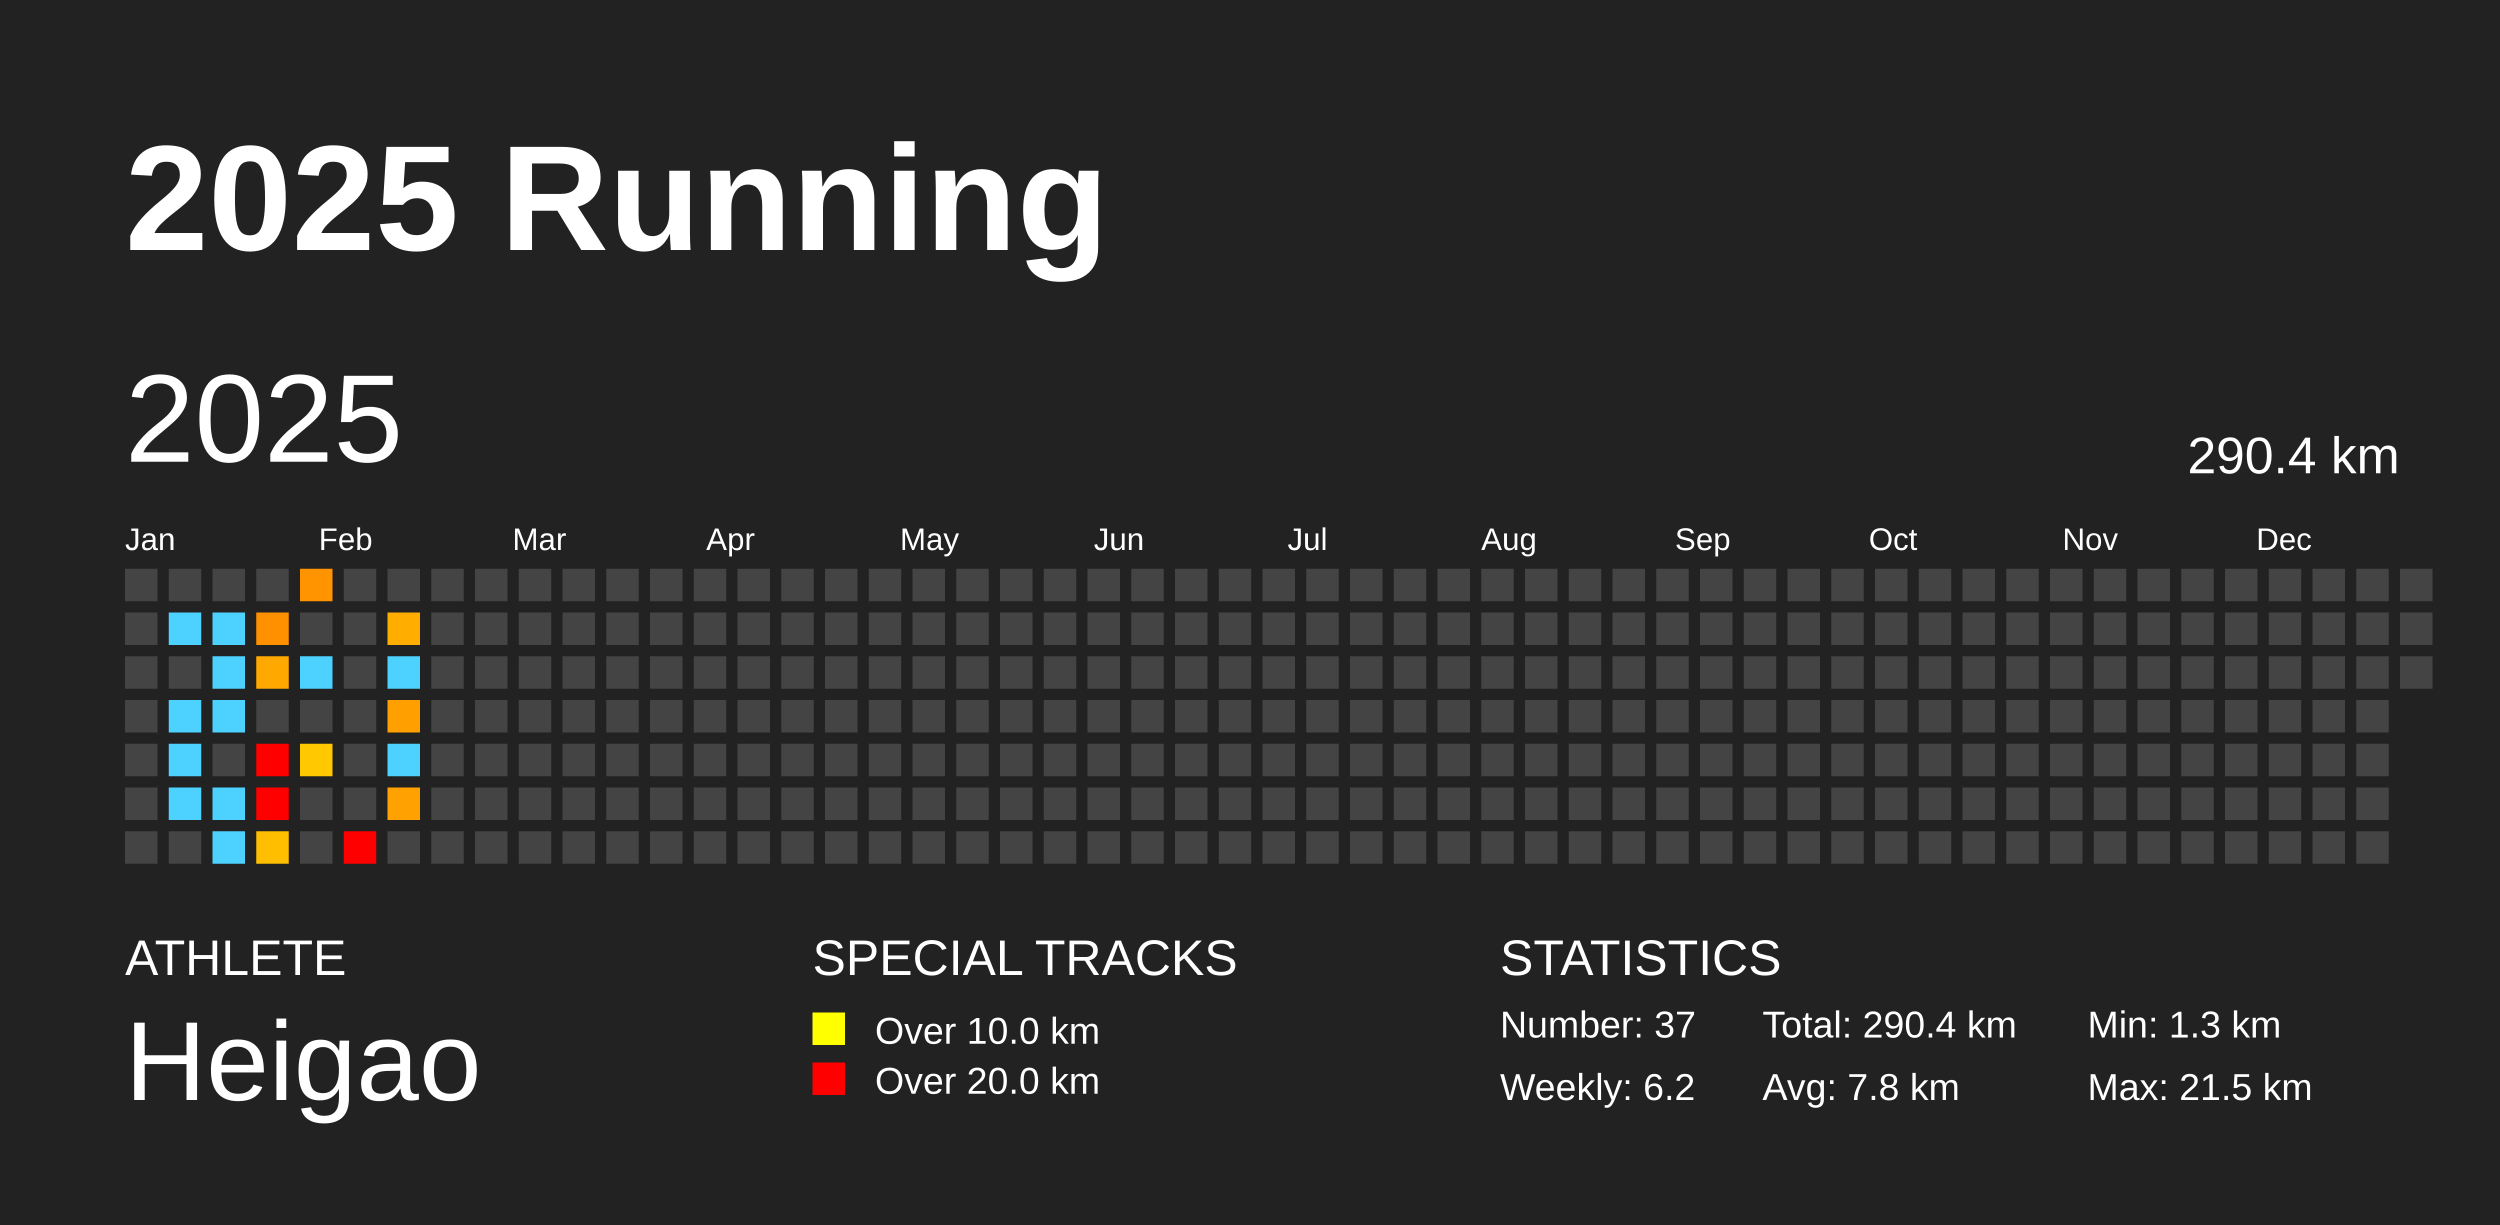
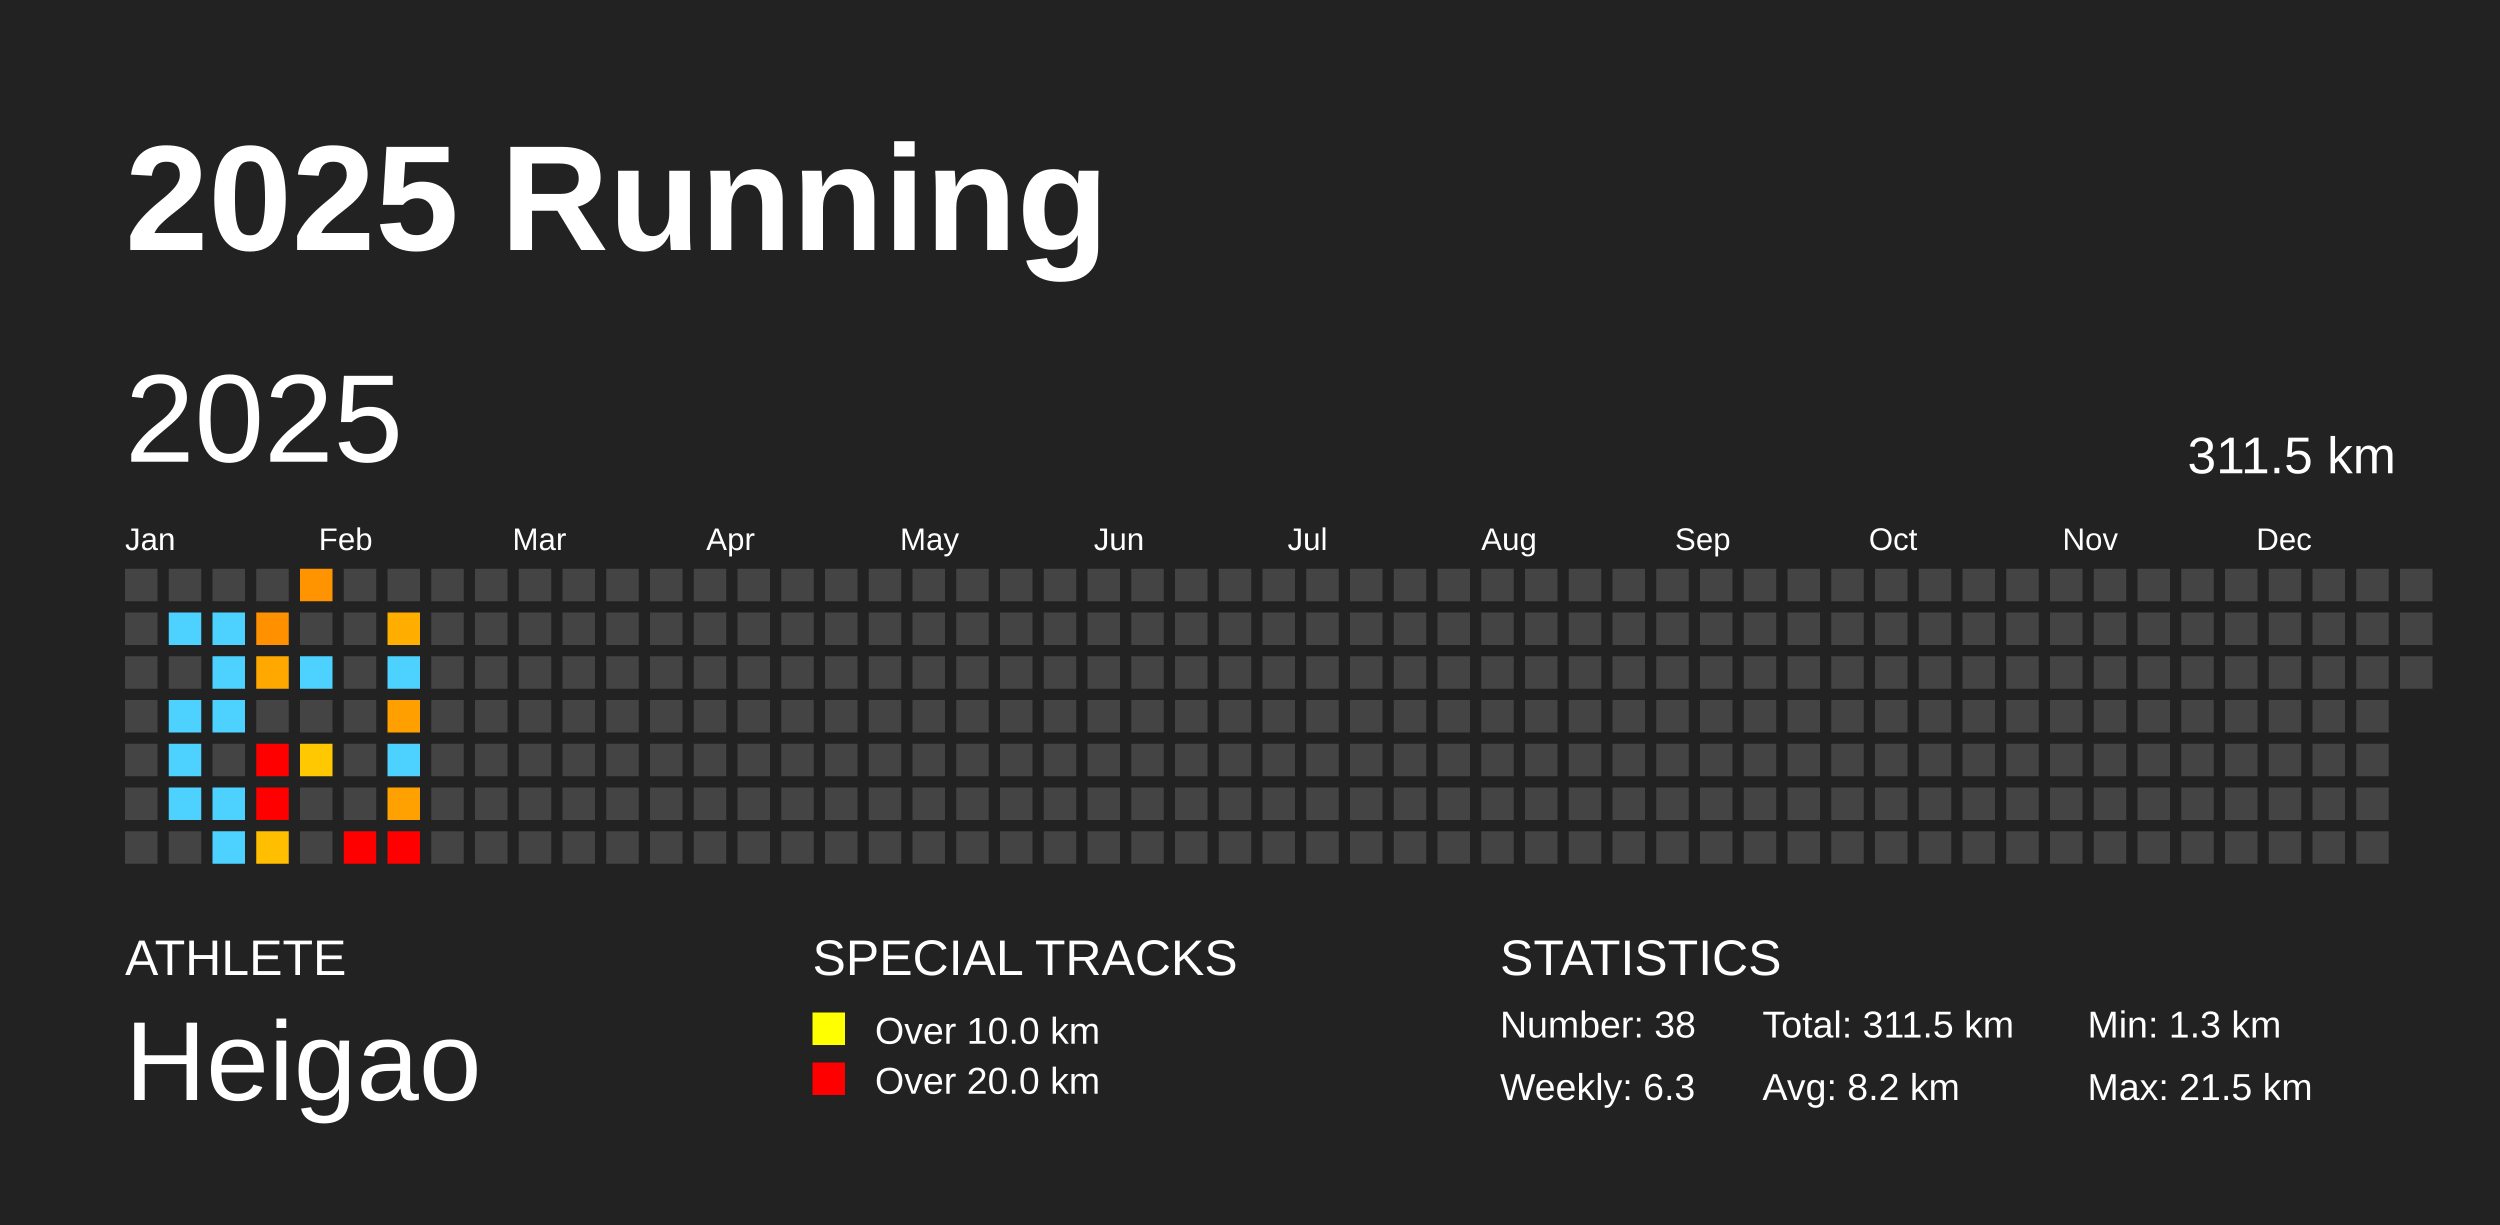
<svg xmlns="http://www.w3.org/2000/svg" baseProfile="full" height="98mm" version="1.1" viewBox="0,0,200,98" width="200mm">
  <defs />
  <rect fill="#222222" height="98" width="200" x="0" y="0" />
  <text fill="#FFFFFF" style="font-size:12px; font-family:Arial; font-weight:bold;" x="10" y="20">2025 Running</text>
  <text fill="#FFFFFF" style="font-size:4px; font-family:Arial" x="10" y="78">ATHLETE</text>
  <text fill="#FFFFFF" style="font-size:9px; font-family:Arial" x="10" y="88">Heigao</text>
  <text fill="#FFFFFF" style="font-size:4px; font-family:Arial" x="65" y="78">SPECIAL TRACKS</text>
  <rect fill="yellow" height="2.6" width="2.6" x="65" y="81" />
  <text fill="#FFFFFF" style="font-size:3px; font-family:Arial" x="70" y="83.5">Over 10.0 km</text>
  <rect fill="red" height="2.6" width="2.6" x="65" y="85" />
  <text fill="#FFFFFF" style="font-size:3px; font-family:Arial" x="70" y="87.5">Over 20.0 km</text>
  <text fill="#FFFFFF" style="font-size:4px; font-family:Arial" x="120" y="78">STATISTICS</text>
-   <text fill="#FFFFFF" style="font-size:3px; font-family:Arial" x="120" y="83">Number: 37</text>
-   <text fill="#FFFFFF" style="font-size:3px; font-family:Arial" x="120" y="88">Weekly: 6.2</text>
-   <text fill="#FFFFFF" style="font-size:3px; font-family:Arial" x="141" y="83">Total: 290.4 km</text>
-   <text fill="#FFFFFF" style="font-size:3px; font-family:Arial" x="141" y="88">Avg: 7.8 km</text>
+   <text fill="#FFFFFF" style="font-size:3px; font-family:Arial" x="120" y="83">Number: 38</text>
+   <text fill="#FFFFFF" style="font-size:3px; font-family:Arial" x="120" y="88">Weekly: 6.3</text>
+   <text fill="#FFFFFF" style="font-size:3px; font-family:Arial" x="141" y="83">Total: 311.5 km</text>
+   <text fill="#FFFFFF" style="font-size:3px; font-family:Arial" x="141" y="88">Avg: 8.2 km</text>
  <text fill="#FFFFFF" style="font-size:3px; font-family:Arial" x="167" y="83">Min: 1.3 km</text>
  <text fill="#FFFFFF" style="font-size:3px; font-family:Arial" x="167" y="88">Max: 21.5 km</text>
  <text dominant-baseline="hanging" fill="#FFFFFF" style="font-size:10.0px; font-family:Arial;" x="10" y="30">2025</text>
-   <text dominant-baseline="hanging" fill="#FFFFFF" style="font-size:4.125px; font-family:Arial;" x="175" y="35">290.4 km</text>
+   <text dominant-baseline="hanging" fill="#FFFFFF" style="font-size:4.125px; font-family:Arial;" x="175" y="35">311.5 km</text>
  <text fill="#FFFFFF" style="font-size:2.5px; font-family:Arial" x="10.0" y="44">Jan</text>
  <text fill="#FFFFFF" style="font-size:2.5px; font-family:Arial" x="25.5" y="44">Feb</text>
  <text fill="#FFFFFF" style="font-size:2.5px; font-family:Arial" x="41.0" y="44">Mar</text>
  <text fill="#FFFFFF" style="font-size:2.5px; font-family:Arial" x="56.5" y="44">Apr</text>
  <text fill="#FFFFFF" style="font-size:2.5px; font-family:Arial" x="72.0" y="44">May</text>
  <text fill="#FFFFFF" style="font-size:2.5px; font-family:Arial" x="87.5" y="44">Jun</text>
  <text fill="#FFFFFF" style="font-size:2.5px; font-family:Arial" x="103.0" y="44">Jul</text>
  <text fill="#FFFFFF" style="font-size:2.5px; font-family:Arial" x="118.5" y="44">Aug</text>
  <text fill="#FFFFFF" style="font-size:2.5px; font-family:Arial" x="134.0" y="44">Sep</text>
  <text fill="#FFFFFF" style="font-size:2.5px; font-family:Arial" x="149.5" y="44">Oct</text>
  <text fill="#FFFFFF" style="font-size:2.5px; font-family:Arial" x="165.0" y="44">Nov</text>
  <text fill="#FFFFFF" style="font-size:2.5px; font-family:Arial" x="180.5" y="44">Dec</text>
  <rect fill="#444444" height="2.6" width="2.6" x="10.0" y="45.5" />
  <rect fill="#444444" height="2.6" width="2.6" x="10.0" y="49.0" />
  <rect fill="#444444" height="2.6" width="2.6" x="10.0" y="52.5" />
  <rect fill="#444444" height="2.6" width="2.6" x="10.0" y="56.0" />
  <rect fill="#444444" height="2.6" width="2.6" x="10.0" y="59.5" />
  <rect fill="#444444" height="2.6" width="2.6" x="10.0" y="63.0" />
  <rect fill="#444444" height="2.6" width="2.6" x="10.0" y="66.5" />
  <rect fill="#444444" height="2.6" width="2.6" x="13.5" y="45.5" />
  <rect fill="#4dd2ff" height="2.6" width="2.6" x="13.5" y="49.0" />
  <rect fill="#444444" height="2.6" width="2.6" x="13.5" y="52.5" />
  <rect fill="#4dd2ff" height="2.6" width="2.6" x="13.5" y="56.0" />
  <rect fill="#4dd2ff" height="2.6" width="2.6" x="13.5" y="59.5" />
  <rect fill="#4dd2ff" height="2.6" width="2.6" x="13.5" y="63.0" />
  <rect fill="#444444" height="2.6" width="2.6" x="13.5" y="66.5" />
  <rect fill="#444444" height="2.6" width="2.6" x="17.0" y="45.5" />
  <rect fill="#4dd2ff" height="2.6" width="2.6" x="17.0" y="49.0" />
  <rect fill="#4dd2ff" height="2.6" width="2.6" x="17.0" y="52.5" />
  <rect fill="#4dd2ff" height="2.6" width="2.6" x="17.0" y="56.0" />
  <rect fill="#444444" height="2.6" width="2.6" x="17.0" y="59.5" />
  <rect fill="#4dd2ff" height="2.6" width="2.6" x="17.0" y="63.0" />
  <rect fill="#4dd2ff" height="2.6" width="2.6" x="17.0" y="66.5" />
  <rect fill="#444444" height="2.6" width="2.6" x="20.5" y="45.5" />
  <rect fill="#ff9000" height="2.6" width="2.6" x="20.5" y="49.0" />
  <rect fill="#ffa900" height="2.6" width="2.6" x="20.5" y="52.5" />
  <rect fill="#444444" height="2.6" width="2.6" x="20.5" y="56.0" />
  <rect fill="red" height="2.6" width="2.6" x="20.5" y="59.5" />
  <rect fill="red" height="2.6" width="2.6" x="20.5" y="63.0" />
  <rect fill="#ffbe00" height="2.6" width="2.6" x="20.5" y="66.5" />
  <rect fill="#ff9400" height="2.6" width="2.6" x="24.0" y="45.5" />
  <rect fill="#444444" height="2.6" width="2.6" x="24.0" y="49.0" />
  <rect fill="#4dd2ff" height="2.6" width="2.6" x="24.0" y="52.5" />
  <rect fill="#444444" height="2.6" width="2.6" x="24.0" y="56.0" />
  <rect fill="#ffc800" height="2.6" width="2.6" x="24.0" y="59.5" />
  <rect fill="#444444" height="2.6" width="2.6" x="24.0" y="63.0" />
  <rect fill="#444444" height="2.6" width="2.6" x="24.0" y="66.5" />
  <rect fill="#444444" height="2.6" width="2.6" x="27.5" y="45.5" />
  <rect fill="#444444" height="2.6" width="2.6" x="27.5" y="49.0" />
  <rect fill="#444444" height="2.6" width="2.6" x="27.5" y="52.5" />
  <rect fill="#444444" height="2.6" width="2.6" x="27.5" y="56.0" />
  <rect fill="#444444" height="2.6" width="2.6" x="27.5" y="59.5" />
  <rect fill="#444444" height="2.6" width="2.6" x="27.5" y="63.0" />
  <rect fill="red" height="2.6" width="2.6" x="27.5" y="66.5" />
  <rect fill="#444444" height="2.6" width="2.6" x="31.0" y="45.5" />
  <rect fill="#ffae00" height="2.6" width="2.6" x="31.0" y="49.0" />
  <rect fill="#4dd2ff" height="2.6" width="2.6" x="31.0" y="52.5" />
  <rect fill="#ffa000" height="2.6" width="2.6" x="31.0" y="56.0" />
  <rect fill="#4dd2ff" height="2.6" width="2.6" x="31.0" y="59.5" />
  <rect fill="#ffa100" height="2.6" width="2.6" x="31.0" y="63.0" />
-   <rect fill="#444444" height="2.6" width="2.6" x="31.0" y="66.5" />
+   <rect fill="red" height="2.6" width="2.6" x="31.0" y="66.5" />
  <rect fill="#444444" height="2.6" width="2.6" x="34.5" y="45.5" />
  <rect fill="#444444" height="2.6" width="2.6" x="34.5" y="49.0" />
  <rect fill="#444444" height="2.6" width="2.6" x="34.5" y="52.5" />
  <rect fill="#444444" height="2.6" width="2.6" x="34.5" y="56.0" />
  <rect fill="#444444" height="2.6" width="2.6" x="34.5" y="59.5" />
  <rect fill="#444444" height="2.6" width="2.6" x="34.5" y="63.0" />
  <rect fill="#444444" height="2.6" width="2.6" x="34.5" y="66.5" />
  <rect fill="#444444" height="2.6" width="2.6" x="38.0" y="45.5" />
  <rect fill="#444444" height="2.6" width="2.6" x="38.0" y="49.0" />
  <rect fill="#444444" height="2.6" width="2.6" x="38.0" y="52.5" />
  <rect fill="#444444" height="2.6" width="2.6" x="38.0" y="56.0" />
  <rect fill="#444444" height="2.6" width="2.6" x="38.0" y="59.5" />
  <rect fill="#444444" height="2.6" width="2.6" x="38.0" y="63.0" />
  <rect fill="#444444" height="2.6" width="2.6" x="38.0" y="66.5" />
  <rect fill="#444444" height="2.6" width="2.6" x="41.5" y="45.5" />
  <rect fill="#444444" height="2.6" width="2.6" x="41.5" y="49.0" />
  <rect fill="#444444" height="2.6" width="2.6" x="41.5" y="52.5" />
  <rect fill="#444444" height="2.6" width="2.6" x="41.5" y="56.0" />
  <rect fill="#444444" height="2.6" width="2.6" x="41.5" y="59.5" />
  <rect fill="#444444" height="2.6" width="2.6" x="41.5" y="63.0" />
  <rect fill="#444444" height="2.6" width="2.6" x="41.5" y="66.5" />
  <rect fill="#444444" height="2.6" width="2.6" x="45.0" y="45.5" />
  <rect fill="#444444" height="2.6" width="2.6" x="45.0" y="49.0" />
  <rect fill="#444444" height="2.6" width="2.6" x="45.0" y="52.5" />
  <rect fill="#444444" height="2.6" width="2.6" x="45.0" y="56.0" />
  <rect fill="#444444" height="2.6" width="2.6" x="45.0" y="59.5" />
  <rect fill="#444444" height="2.6" width="2.6" x="45.0" y="63.0" />
  <rect fill="#444444" height="2.6" width="2.6" x="45.0" y="66.5" />
  <rect fill="#444444" height="2.6" width="2.6" x="48.5" y="45.5" />
  <rect fill="#444444" height="2.6" width="2.6" x="48.5" y="49.0" />
  <rect fill="#444444" height="2.6" width="2.6" x="48.5" y="52.5" />
  <rect fill="#444444" height="2.6" width="2.6" x="48.5" y="56.0" />
  <rect fill="#444444" height="2.6" width="2.6" x="48.5" y="59.5" />
  <rect fill="#444444" height="2.6" width="2.6" x="48.5" y="63.0" />
  <rect fill="#444444" height="2.6" width="2.6" x="48.5" y="66.5" />
  <rect fill="#444444" height="2.6" width="2.6" x="52.0" y="45.5" />
  <rect fill="#444444" height="2.6" width="2.6" x="52.0" y="49.0" />
  <rect fill="#444444" height="2.6" width="2.6" x="52.0" y="52.5" />
  <rect fill="#444444" height="2.6" width="2.6" x="52.0" y="56.0" />
  <rect fill="#444444" height="2.6" width="2.6" x="52.0" y="59.5" />
  <rect fill="#444444" height="2.6" width="2.6" x="52.0" y="63.0" />
  <rect fill="#444444" height="2.6" width="2.6" x="52.0" y="66.5" />
  <rect fill="#444444" height="2.6" width="2.6" x="55.5" y="45.5" />
  <rect fill="#444444" height="2.6" width="2.6" x="55.5" y="49.0" />
  <rect fill="#444444" height="2.6" width="2.6" x="55.5" y="52.5" />
  <rect fill="#444444" height="2.6" width="2.6" x="55.5" y="56.0" />
  <rect fill="#444444" height="2.6" width="2.6" x="55.5" y="59.5" />
  <rect fill="#444444" height="2.6" width="2.6" x="55.5" y="63.0" />
  <rect fill="#444444" height="2.6" width="2.6" x="55.5" y="66.5" />
  <rect fill="#444444" height="2.6" width="2.6" x="59.0" y="45.5" />
  <rect fill="#444444" height="2.6" width="2.6" x="59.0" y="49.0" />
  <rect fill="#444444" height="2.6" width="2.6" x="59.0" y="52.5" />
  <rect fill="#444444" height="2.6" width="2.6" x="59.0" y="56.0" />
  <rect fill="#444444" height="2.6" width="2.6" x="59.0" y="59.5" />
  <rect fill="#444444" height="2.6" width="2.6" x="59.0" y="63.0" />
  <rect fill="#444444" height="2.6" width="2.6" x="59.0" y="66.5" />
  <rect fill="#444444" height="2.6" width="2.6" x="62.5" y="45.5" />
  <rect fill="#444444" height="2.6" width="2.6" x="62.5" y="49.0" />
  <rect fill="#444444" height="2.6" width="2.6" x="62.5" y="52.5" />
  <rect fill="#444444" height="2.6" width="2.6" x="62.5" y="56.0" />
  <rect fill="#444444" height="2.6" width="2.6" x="62.5" y="59.5" />
  <rect fill="#444444" height="2.6" width="2.6" x="62.5" y="63.0" />
  <rect fill="#444444" height="2.6" width="2.6" x="62.5" y="66.5" />
  <rect fill="#444444" height="2.6" width="2.6" x="66.0" y="45.5" />
  <rect fill="#444444" height="2.6" width="2.6" x="66.0" y="49.0" />
  <rect fill="#444444" height="2.6" width="2.6" x="66.0" y="52.5" />
  <rect fill="#444444" height="2.6" width="2.6" x="66.0" y="56.0" />
  <rect fill="#444444" height="2.6" width="2.6" x="66.0" y="59.5" />
  <rect fill="#444444" height="2.6" width="2.6" x="66.0" y="63.0" />
  <rect fill="#444444" height="2.6" width="2.6" x="66.0" y="66.5" />
  <rect fill="#444444" height="2.6" width="2.6" x="69.5" y="45.5" />
  <rect fill="#444444" height="2.6" width="2.6" x="69.5" y="49.0" />
  <rect fill="#444444" height="2.6" width="2.6" x="69.5" y="52.5" />
  <rect fill="#444444" height="2.6" width="2.6" x="69.5" y="56.0" />
  <rect fill="#444444" height="2.6" width="2.6" x="69.5" y="59.5" />
  <rect fill="#444444" height="2.6" width="2.6" x="69.5" y="63.0" />
  <rect fill="#444444" height="2.6" width="2.6" x="69.5" y="66.5" />
  <rect fill="#444444" height="2.6" width="2.6" x="73.0" y="45.5" />
  <rect fill="#444444" height="2.6" width="2.6" x="73.0" y="49.0" />
  <rect fill="#444444" height="2.6" width="2.6" x="73.0" y="52.5" />
  <rect fill="#444444" height="2.6" width="2.6" x="73.0" y="56.0" />
  <rect fill="#444444" height="2.6" width="2.6" x="73.0" y="59.5" />
  <rect fill="#444444" height="2.6" width="2.6" x="73.0" y="63.0" />
  <rect fill="#444444" height="2.6" width="2.6" x="73.0" y="66.5" />
  <rect fill="#444444" height="2.6" width="2.6" x="76.5" y="45.5" />
  <rect fill="#444444" height="2.6" width="2.6" x="76.5" y="49.0" />
  <rect fill="#444444" height="2.6" width="2.6" x="76.5" y="52.5" />
  <rect fill="#444444" height="2.6" width="2.6" x="76.5" y="56.0" />
  <rect fill="#444444" height="2.6" width="2.6" x="76.5" y="59.5" />
  <rect fill="#444444" height="2.6" width="2.6" x="76.5" y="63.0" />
  <rect fill="#444444" height="2.6" width="2.6" x="76.5" y="66.5" />
  <rect fill="#444444" height="2.6" width="2.6" x="80.0" y="45.5" />
  <rect fill="#444444" height="2.6" width="2.6" x="80.0" y="49.0" />
  <rect fill="#444444" height="2.6" width="2.6" x="80.0" y="52.5" />
  <rect fill="#444444" height="2.6" width="2.6" x="80.0" y="56.0" />
  <rect fill="#444444" height="2.6" width="2.6" x="80.0" y="59.5" />
  <rect fill="#444444" height="2.6" width="2.6" x="80.0" y="63.0" />
  <rect fill="#444444" height="2.6" width="2.6" x="80.0" y="66.5" />
  <rect fill="#444444" height="2.6" width="2.6" x="83.5" y="45.5" />
  <rect fill="#444444" height="2.6" width="2.6" x="83.5" y="49.0" />
  <rect fill="#444444" height="2.6" width="2.6" x="83.5" y="52.5" />
  <rect fill="#444444" height="2.6" width="2.6" x="83.5" y="56.0" />
  <rect fill="#444444" height="2.6" width="2.6" x="83.5" y="59.5" />
  <rect fill="#444444" height="2.6" width="2.6" x="83.5" y="63.0" />
  <rect fill="#444444" height="2.6" width="2.6" x="83.5" y="66.5" />
  <rect fill="#444444" height="2.6" width="2.6" x="87.0" y="45.5" />
  <rect fill="#444444" height="2.6" width="2.6" x="87.0" y="49.0" />
  <rect fill="#444444" height="2.6" width="2.6" x="87.0" y="52.5" />
  <rect fill="#444444" height="2.6" width="2.6" x="87.0" y="56.0" />
  <rect fill="#444444" height="2.6" width="2.6" x="87.0" y="59.5" />
  <rect fill="#444444" height="2.6" width="2.6" x="87.0" y="63.0" />
  <rect fill="#444444" height="2.6" width="2.6" x="87.0" y="66.5" />
  <rect fill="#444444" height="2.6" width="2.6" x="90.5" y="45.5" />
  <rect fill="#444444" height="2.6" width="2.6" x="90.5" y="49.0" />
  <rect fill="#444444" height="2.6" width="2.6" x="90.5" y="52.5" />
  <rect fill="#444444" height="2.6" width="2.6" x="90.5" y="56.0" />
  <rect fill="#444444" height="2.6" width="2.6" x="90.5" y="59.5" />
  <rect fill="#444444" height="2.6" width="2.6" x="90.5" y="63.0" />
  <rect fill="#444444" height="2.6" width="2.6" x="90.5" y="66.5" />
  <rect fill="#444444" height="2.6" width="2.6" x="94.0" y="45.5" />
  <rect fill="#444444" height="2.6" width="2.6" x="94.0" y="49.0" />
  <rect fill="#444444" height="2.6" width="2.6" x="94.0" y="52.5" />
  <rect fill="#444444" height="2.6" width="2.6" x="94.0" y="56.0" />
  <rect fill="#444444" height="2.6" width="2.6" x="94.0" y="59.5" />
  <rect fill="#444444" height="2.6" width="2.6" x="94.0" y="63.0" />
  <rect fill="#444444" height="2.6" width="2.6" x="94.0" y="66.5" />
  <rect fill="#444444" height="2.6" width="2.6" x="97.5" y="45.5" />
  <rect fill="#444444" height="2.6" width="2.6" x="97.5" y="49.0" />
  <rect fill="#444444" height="2.6" width="2.6" x="97.5" y="52.5" />
  <rect fill="#444444" height="2.6" width="2.6" x="97.5" y="56.0" />
  <rect fill="#444444" height="2.6" width="2.6" x="97.5" y="59.5" />
  <rect fill="#444444" height="2.6" width="2.6" x="97.5" y="63.0" />
  <rect fill="#444444" height="2.6" width="2.6" x="97.5" y="66.5" />
  <rect fill="#444444" height="2.6" width="2.6" x="101.0" y="45.5" />
  <rect fill="#444444" height="2.6" width="2.6" x="101.0" y="49.0" />
  <rect fill="#444444" height="2.6" width="2.6" x="101.0" y="52.5" />
  <rect fill="#444444" height="2.6" width="2.6" x="101.0" y="56.0" />
  <rect fill="#444444" height="2.6" width="2.6" x="101.0" y="59.5" />
  <rect fill="#444444" height="2.6" width="2.6" x="101.0" y="63.0" />
  <rect fill="#444444" height="2.6" width="2.6" x="101.0" y="66.5" />
  <rect fill="#444444" height="2.6" width="2.6" x="104.5" y="45.5" />
  <rect fill="#444444" height="2.6" width="2.6" x="104.5" y="49.0" />
  <rect fill="#444444" height="2.6" width="2.6" x="104.5" y="52.5" />
  <rect fill="#444444" height="2.6" width="2.6" x="104.5" y="56.0" />
  <rect fill="#444444" height="2.6" width="2.6" x="104.5" y="59.5" />
  <rect fill="#444444" height="2.6" width="2.6" x="104.5" y="63.0" />
  <rect fill="#444444" height="2.6" width="2.6" x="104.5" y="66.5" />
  <rect fill="#444444" height="2.6" width="2.6" x="108.0" y="45.5" />
  <rect fill="#444444" height="2.6" width="2.6" x="108.0" y="49.0" />
  <rect fill="#444444" height="2.6" width="2.6" x="108.0" y="52.5" />
  <rect fill="#444444" height="2.6" width="2.6" x="108.0" y="56.0" />
  <rect fill="#444444" height="2.6" width="2.6" x="108.0" y="59.5" />
  <rect fill="#444444" height="2.6" width="2.6" x="108.0" y="63.0" />
  <rect fill="#444444" height="2.6" width="2.6" x="108.0" y="66.5" />
  <rect fill="#444444" height="2.6" width="2.6" x="111.5" y="45.5" />
  <rect fill="#444444" height="2.6" width="2.6" x="111.5" y="49.0" />
  <rect fill="#444444" height="2.6" width="2.6" x="111.5" y="52.5" />
  <rect fill="#444444" height="2.6" width="2.6" x="111.5" y="56.0" />
  <rect fill="#444444" height="2.6" width="2.6" x="111.5" y="59.5" />
  <rect fill="#444444" height="2.6" width="2.6" x="111.5" y="63.0" />
  <rect fill="#444444" height="2.6" width="2.6" x="111.5" y="66.5" />
  <rect fill="#444444" height="2.6" width="2.6" x="115.0" y="45.5" />
  <rect fill="#444444" height="2.6" width="2.6" x="115.0" y="49.0" />
  <rect fill="#444444" height="2.6" width="2.6" x="115.0" y="52.5" />
  <rect fill="#444444" height="2.6" width="2.6" x="115.0" y="56.0" />
  <rect fill="#444444" height="2.6" width="2.6" x="115.0" y="59.5" />
  <rect fill="#444444" height="2.6" width="2.6" x="115.0" y="63.0" />
  <rect fill="#444444" height="2.6" width="2.6" x="115.0" y="66.5" />
  <rect fill="#444444" height="2.6" width="2.6" x="118.5" y="45.5" />
  <rect fill="#444444" height="2.6" width="2.6" x="118.5" y="49.0" />
  <rect fill="#444444" height="2.6" width="2.6" x="118.5" y="52.5" />
  <rect fill="#444444" height="2.6" width="2.6" x="118.5" y="56.0" />
  <rect fill="#444444" height="2.6" width="2.6" x="118.5" y="59.5" />
  <rect fill="#444444" height="2.6" width="2.6" x="118.5" y="63.0" />
  <rect fill="#444444" height="2.6" width="2.6" x="118.5" y="66.5" />
  <rect fill="#444444" height="2.6" width="2.6" x="122.0" y="45.5" />
  <rect fill="#444444" height="2.6" width="2.6" x="122.0" y="49.0" />
  <rect fill="#444444" height="2.6" width="2.6" x="122.0" y="52.5" />
  <rect fill="#444444" height="2.6" width="2.6" x="122.0" y="56.0" />
  <rect fill="#444444" height="2.6" width="2.6" x="122.0" y="59.5" />
  <rect fill="#444444" height="2.6" width="2.6" x="122.0" y="63.0" />
  <rect fill="#444444" height="2.6" width="2.6" x="122.0" y="66.5" />
  <rect fill="#444444" height="2.6" width="2.6" x="125.5" y="45.5" />
  <rect fill="#444444" height="2.6" width="2.6" x="125.5" y="49.0" />
  <rect fill="#444444" height="2.6" width="2.6" x="125.5" y="52.5" />
  <rect fill="#444444" height="2.6" width="2.6" x="125.5" y="56.0" />
  <rect fill="#444444" height="2.6" width="2.6" x="125.5" y="59.5" />
  <rect fill="#444444" height="2.6" width="2.6" x="125.5" y="63.0" />
  <rect fill="#444444" height="2.6" width="2.6" x="125.5" y="66.5" />
  <rect fill="#444444" height="2.6" width="2.6" x="129.0" y="45.5" />
  <rect fill="#444444" height="2.6" width="2.6" x="129.0" y="49.0" />
  <rect fill="#444444" height="2.6" width="2.6" x="129.0" y="52.5" />
  <rect fill="#444444" height="2.6" width="2.6" x="129.0" y="56.0" />
  <rect fill="#444444" height="2.6" width="2.6" x="129.0" y="59.5" />
  <rect fill="#444444" height="2.6" width="2.6" x="129.0" y="63.0" />
  <rect fill="#444444" height="2.6" width="2.6" x="129.0" y="66.5" />
  <rect fill="#444444" height="2.6" width="2.6" x="132.5" y="45.5" />
  <rect fill="#444444" height="2.6" width="2.6" x="132.5" y="49.0" />
  <rect fill="#444444" height="2.6" width="2.6" x="132.5" y="52.5" />
  <rect fill="#444444" height="2.6" width="2.6" x="132.5" y="56.0" />
  <rect fill="#444444" height="2.6" width="2.6" x="132.5" y="59.5" />
  <rect fill="#444444" height="2.6" width="2.6" x="132.5" y="63.0" />
  <rect fill="#444444" height="2.6" width="2.6" x="132.5" y="66.5" />
  <rect fill="#444444" height="2.6" width="2.6" x="136.0" y="45.5" />
  <rect fill="#444444" height="2.6" width="2.6" x="136.0" y="49.0" />
  <rect fill="#444444" height="2.6" width="2.6" x="136.0" y="52.5" />
  <rect fill="#444444" height="2.6" width="2.6" x="136.0" y="56.0" />
  <rect fill="#444444" height="2.6" width="2.6" x="136.0" y="59.5" />
  <rect fill="#444444" height="2.6" width="2.6" x="136.0" y="63.0" />
  <rect fill="#444444" height="2.6" width="2.6" x="136.0" y="66.5" />
  <rect fill="#444444" height="2.6" width="2.6" x="139.5" y="45.5" />
  <rect fill="#444444" height="2.6" width="2.6" x="139.5" y="49.0" />
  <rect fill="#444444" height="2.6" width="2.6" x="139.5" y="52.5" />
  <rect fill="#444444" height="2.6" width="2.6" x="139.5" y="56.0" />
  <rect fill="#444444" height="2.6" width="2.6" x="139.5" y="59.5" />
  <rect fill="#444444" height="2.6" width="2.6" x="139.5" y="63.0" />
  <rect fill="#444444" height="2.6" width="2.6" x="139.5" y="66.5" />
  <rect fill="#444444" height="2.6" width="2.6" x="143.0" y="45.5" />
  <rect fill="#444444" height="2.6" width="2.6" x="143.0" y="49.0" />
  <rect fill="#444444" height="2.6" width="2.6" x="143.0" y="52.5" />
  <rect fill="#444444" height="2.6" width="2.6" x="143.0" y="56.0" />
  <rect fill="#444444" height="2.6" width="2.6" x="143.0" y="59.5" />
  <rect fill="#444444" height="2.6" width="2.6" x="143.0" y="63.0" />
  <rect fill="#444444" height="2.6" width="2.6" x="143.0" y="66.5" />
  <rect fill="#444444" height="2.6" width="2.6" x="146.5" y="45.5" />
  <rect fill="#444444" height="2.6" width="2.6" x="146.5" y="49.0" />
  <rect fill="#444444" height="2.6" width="2.6" x="146.5" y="52.5" />
  <rect fill="#444444" height="2.6" width="2.6" x="146.5" y="56.0" />
  <rect fill="#444444" height="2.6" width="2.6" x="146.5" y="59.5" />
  <rect fill="#444444" height="2.6" width="2.6" x="146.5" y="63.0" />
  <rect fill="#444444" height="2.6" width="2.6" x="146.5" y="66.5" />
  <rect fill="#444444" height="2.6" width="2.6" x="150.0" y="45.5" />
  <rect fill="#444444" height="2.6" width="2.6" x="150.0" y="49.0" />
  <rect fill="#444444" height="2.6" width="2.6" x="150.0" y="52.5" />
  <rect fill="#444444" height="2.6" width="2.6" x="150.0" y="56.0" />
  <rect fill="#444444" height="2.6" width="2.6" x="150.0" y="59.5" />
  <rect fill="#444444" height="2.6" width="2.6" x="150.0" y="63.0" />
  <rect fill="#444444" height="2.6" width="2.6" x="150.0" y="66.5" />
  <rect fill="#444444" height="2.6" width="2.6" x="153.5" y="45.5" />
  <rect fill="#444444" height="2.6" width="2.6" x="153.5" y="49.0" />
  <rect fill="#444444" height="2.6" width="2.6" x="153.5" y="52.5" />
  <rect fill="#444444" height="2.6" width="2.6" x="153.5" y="56.0" />
  <rect fill="#444444" height="2.6" width="2.6" x="153.5" y="59.5" />
  <rect fill="#444444" height="2.6" width="2.6" x="153.5" y="63.0" />
  <rect fill="#444444" height="2.6" width="2.6" x="153.5" y="66.5" />
  <rect fill="#444444" height="2.6" width="2.6" x="157.0" y="45.5" />
  <rect fill="#444444" height="2.6" width="2.6" x="157.0" y="49.0" />
  <rect fill="#444444" height="2.6" width="2.6" x="157.0" y="52.5" />
  <rect fill="#444444" height="2.6" width="2.6" x="157.0" y="56.0" />
  <rect fill="#444444" height="2.6" width="2.6" x="157.0" y="59.5" />
  <rect fill="#444444" height="2.6" width="2.6" x="157.0" y="63.0" />
  <rect fill="#444444" height="2.6" width="2.6" x="157.0" y="66.5" />
  <rect fill="#444444" height="2.6" width="2.6" x="160.5" y="45.5" />
  <rect fill="#444444" height="2.6" width="2.6" x="160.5" y="49.0" />
  <rect fill="#444444" height="2.6" width="2.6" x="160.5" y="52.5" />
  <rect fill="#444444" height="2.6" width="2.6" x="160.5" y="56.0" />
  <rect fill="#444444" height="2.6" width="2.6" x="160.5" y="59.5" />
  <rect fill="#444444" height="2.6" width="2.6" x="160.5" y="63.0" />
  <rect fill="#444444" height="2.6" width="2.6" x="160.5" y="66.5" />
  <rect fill="#444444" height="2.6" width="2.6" x="164.0" y="45.5" />
  <rect fill="#444444" height="2.6" width="2.6" x="164.0" y="49.0" />
  <rect fill="#444444" height="2.6" width="2.6" x="164.0" y="52.5" />
  <rect fill="#444444" height="2.6" width="2.6" x="164.0" y="56.0" />
  <rect fill="#444444" height="2.6" width="2.6" x="164.0" y="59.5" />
  <rect fill="#444444" height="2.6" width="2.6" x="164.0" y="63.0" />
  <rect fill="#444444" height="2.6" width="2.6" x="164.0" y="66.5" />
  <rect fill="#444444" height="2.6" width="2.6" x="167.5" y="45.5" />
  <rect fill="#444444" height="2.6" width="2.6" x="167.5" y="49.0" />
  <rect fill="#444444" height="2.6" width="2.6" x="167.5" y="52.5" />
  <rect fill="#444444" height="2.6" width="2.6" x="167.5" y="56.0" />
  <rect fill="#444444" height="2.6" width="2.6" x="167.5" y="59.5" />
  <rect fill="#444444" height="2.6" width="2.6" x="167.5" y="63.0" />
  <rect fill="#444444" height="2.6" width="2.6" x="167.5" y="66.5" />
  <rect fill="#444444" height="2.6" width="2.6" x="171.0" y="45.5" />
  <rect fill="#444444" height="2.6" width="2.6" x="171.0" y="49.0" />
  <rect fill="#444444" height="2.6" width="2.6" x="171.0" y="52.5" />
  <rect fill="#444444" height="2.6" width="2.6" x="171.0" y="56.0" />
  <rect fill="#444444" height="2.6" width="2.6" x="171.0" y="59.5" />
  <rect fill="#444444" height="2.6" width="2.6" x="171.0" y="63.0" />
  <rect fill="#444444" height="2.6" width="2.6" x="171.0" y="66.5" />
  <rect fill="#444444" height="2.6" width="2.6" x="174.5" y="45.5" />
  <rect fill="#444444" height="2.6" width="2.6" x="174.5" y="49.0" />
  <rect fill="#444444" height="2.6" width="2.6" x="174.5" y="52.5" />
  <rect fill="#444444" height="2.6" width="2.6" x="174.5" y="56.0" />
  <rect fill="#444444" height="2.6" width="2.6" x="174.5" y="59.5" />
  <rect fill="#444444" height="2.6" width="2.6" x="174.5" y="63.0" />
  <rect fill="#444444" height="2.6" width="2.6" x="174.5" y="66.5" />
  <rect fill="#444444" height="2.6" width="2.6" x="178.0" y="45.5" />
  <rect fill="#444444" height="2.6" width="2.6" x="178.0" y="49.0" />
  <rect fill="#444444" height="2.6" width="2.6" x="178.0" y="52.5" />
  <rect fill="#444444" height="2.6" width="2.6" x="178.0" y="56.0" />
  <rect fill="#444444" height="2.6" width="2.6" x="178.0" y="59.5" />
  <rect fill="#444444" height="2.6" width="2.6" x="178.0" y="63.0" />
  <rect fill="#444444" height="2.6" width="2.6" x="178.0" y="66.5" />
  <rect fill="#444444" height="2.6" width="2.6" x="181.5" y="45.5" />
  <rect fill="#444444" height="2.6" width="2.6" x="181.5" y="49.0" />
  <rect fill="#444444" height="2.6" width="2.6" x="181.5" y="52.5" />
  <rect fill="#444444" height="2.6" width="2.6" x="181.5" y="56.0" />
  <rect fill="#444444" height="2.6" width="2.6" x="181.5" y="59.5" />
  <rect fill="#444444" height="2.6" width="2.6" x="181.5" y="63.0" />
  <rect fill="#444444" height="2.6" width="2.6" x="181.5" y="66.5" />
  <rect fill="#444444" height="2.6" width="2.6" x="185.0" y="45.5" />
  <rect fill="#444444" height="2.6" width="2.6" x="185.0" y="49.0" />
  <rect fill="#444444" height="2.6" width="2.6" x="185.0" y="52.5" />
  <rect fill="#444444" height="2.6" width="2.6" x="185.0" y="56.0" />
  <rect fill="#444444" height="2.6" width="2.6" x="185.0" y="59.5" />
  <rect fill="#444444" height="2.6" width="2.6" x="185.0" y="63.0" />
  <rect fill="#444444" height="2.6" width="2.6" x="185.0" y="66.5" />
  <rect fill="#444444" height="2.6" width="2.6" x="188.5" y="45.5" />
  <rect fill="#444444" height="2.6" width="2.6" x="188.5" y="49.0" />
  <rect fill="#444444" height="2.6" width="2.6" x="188.5" y="52.5" />
  <rect fill="#444444" height="2.6" width="2.6" x="188.5" y="56.0" />
  <rect fill="#444444" height="2.6" width="2.6" x="188.5" y="59.5" />
  <rect fill="#444444" height="2.6" width="2.6" x="188.5" y="63.0" />
  <rect fill="#444444" height="2.6" width="2.6" x="188.5" y="66.5" />
  <rect fill="#444444" height="2.6" width="2.6" x="192.0" y="45.5" />
  <rect fill="#444444" height="2.6" width="2.6" x="192.0" y="49.0" />
  <rect fill="#444444" height="2.6" width="2.6" x="192.0" y="52.5" />
</svg>
